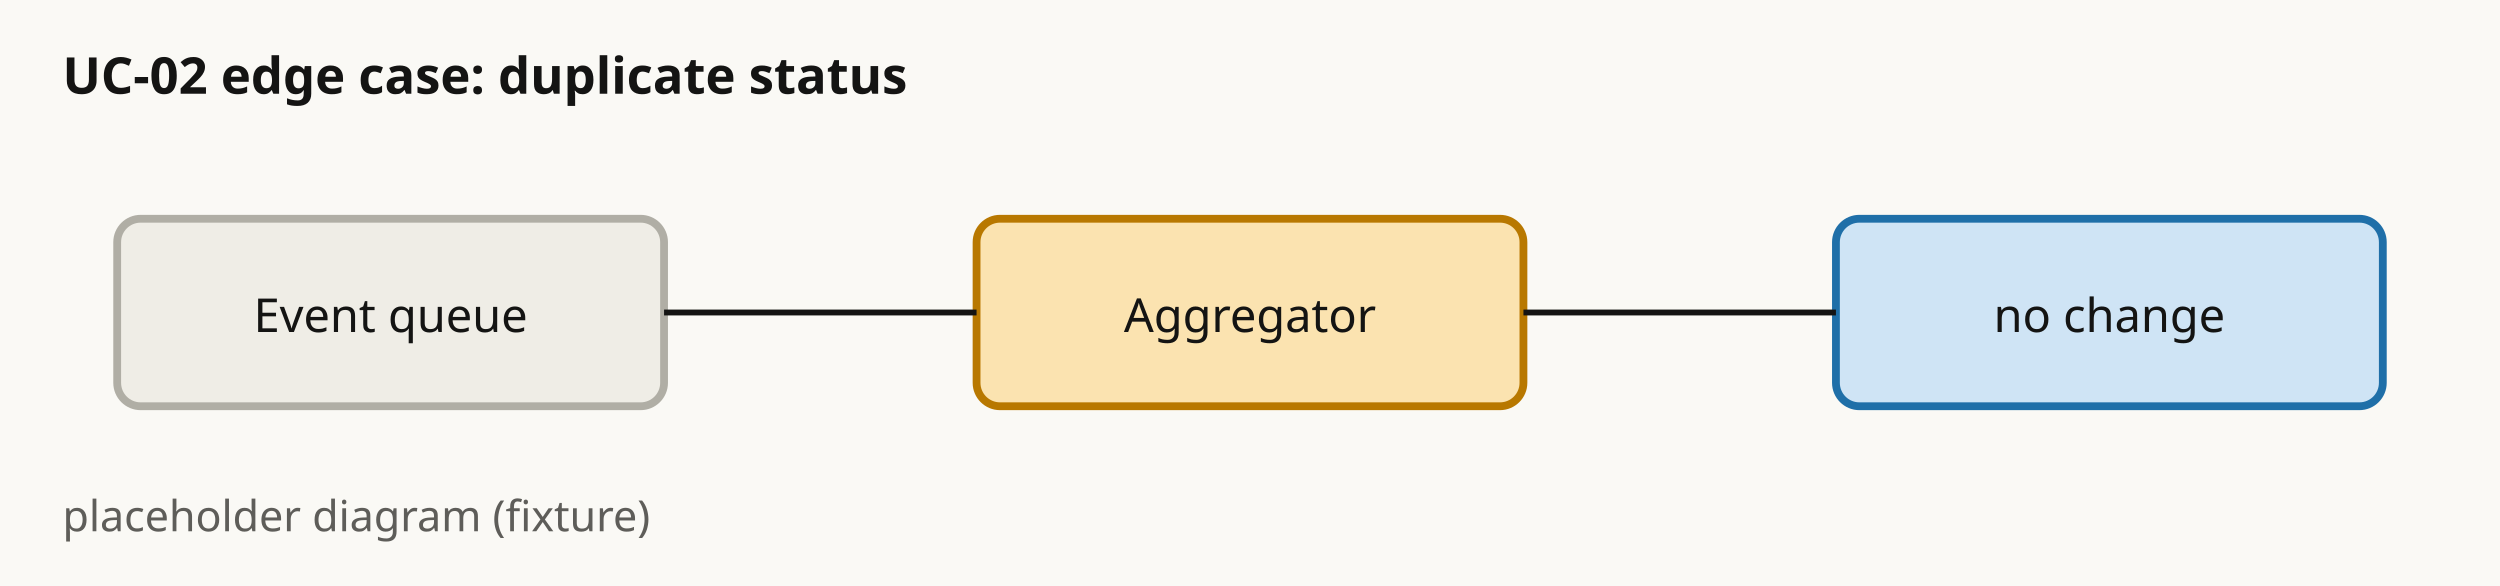
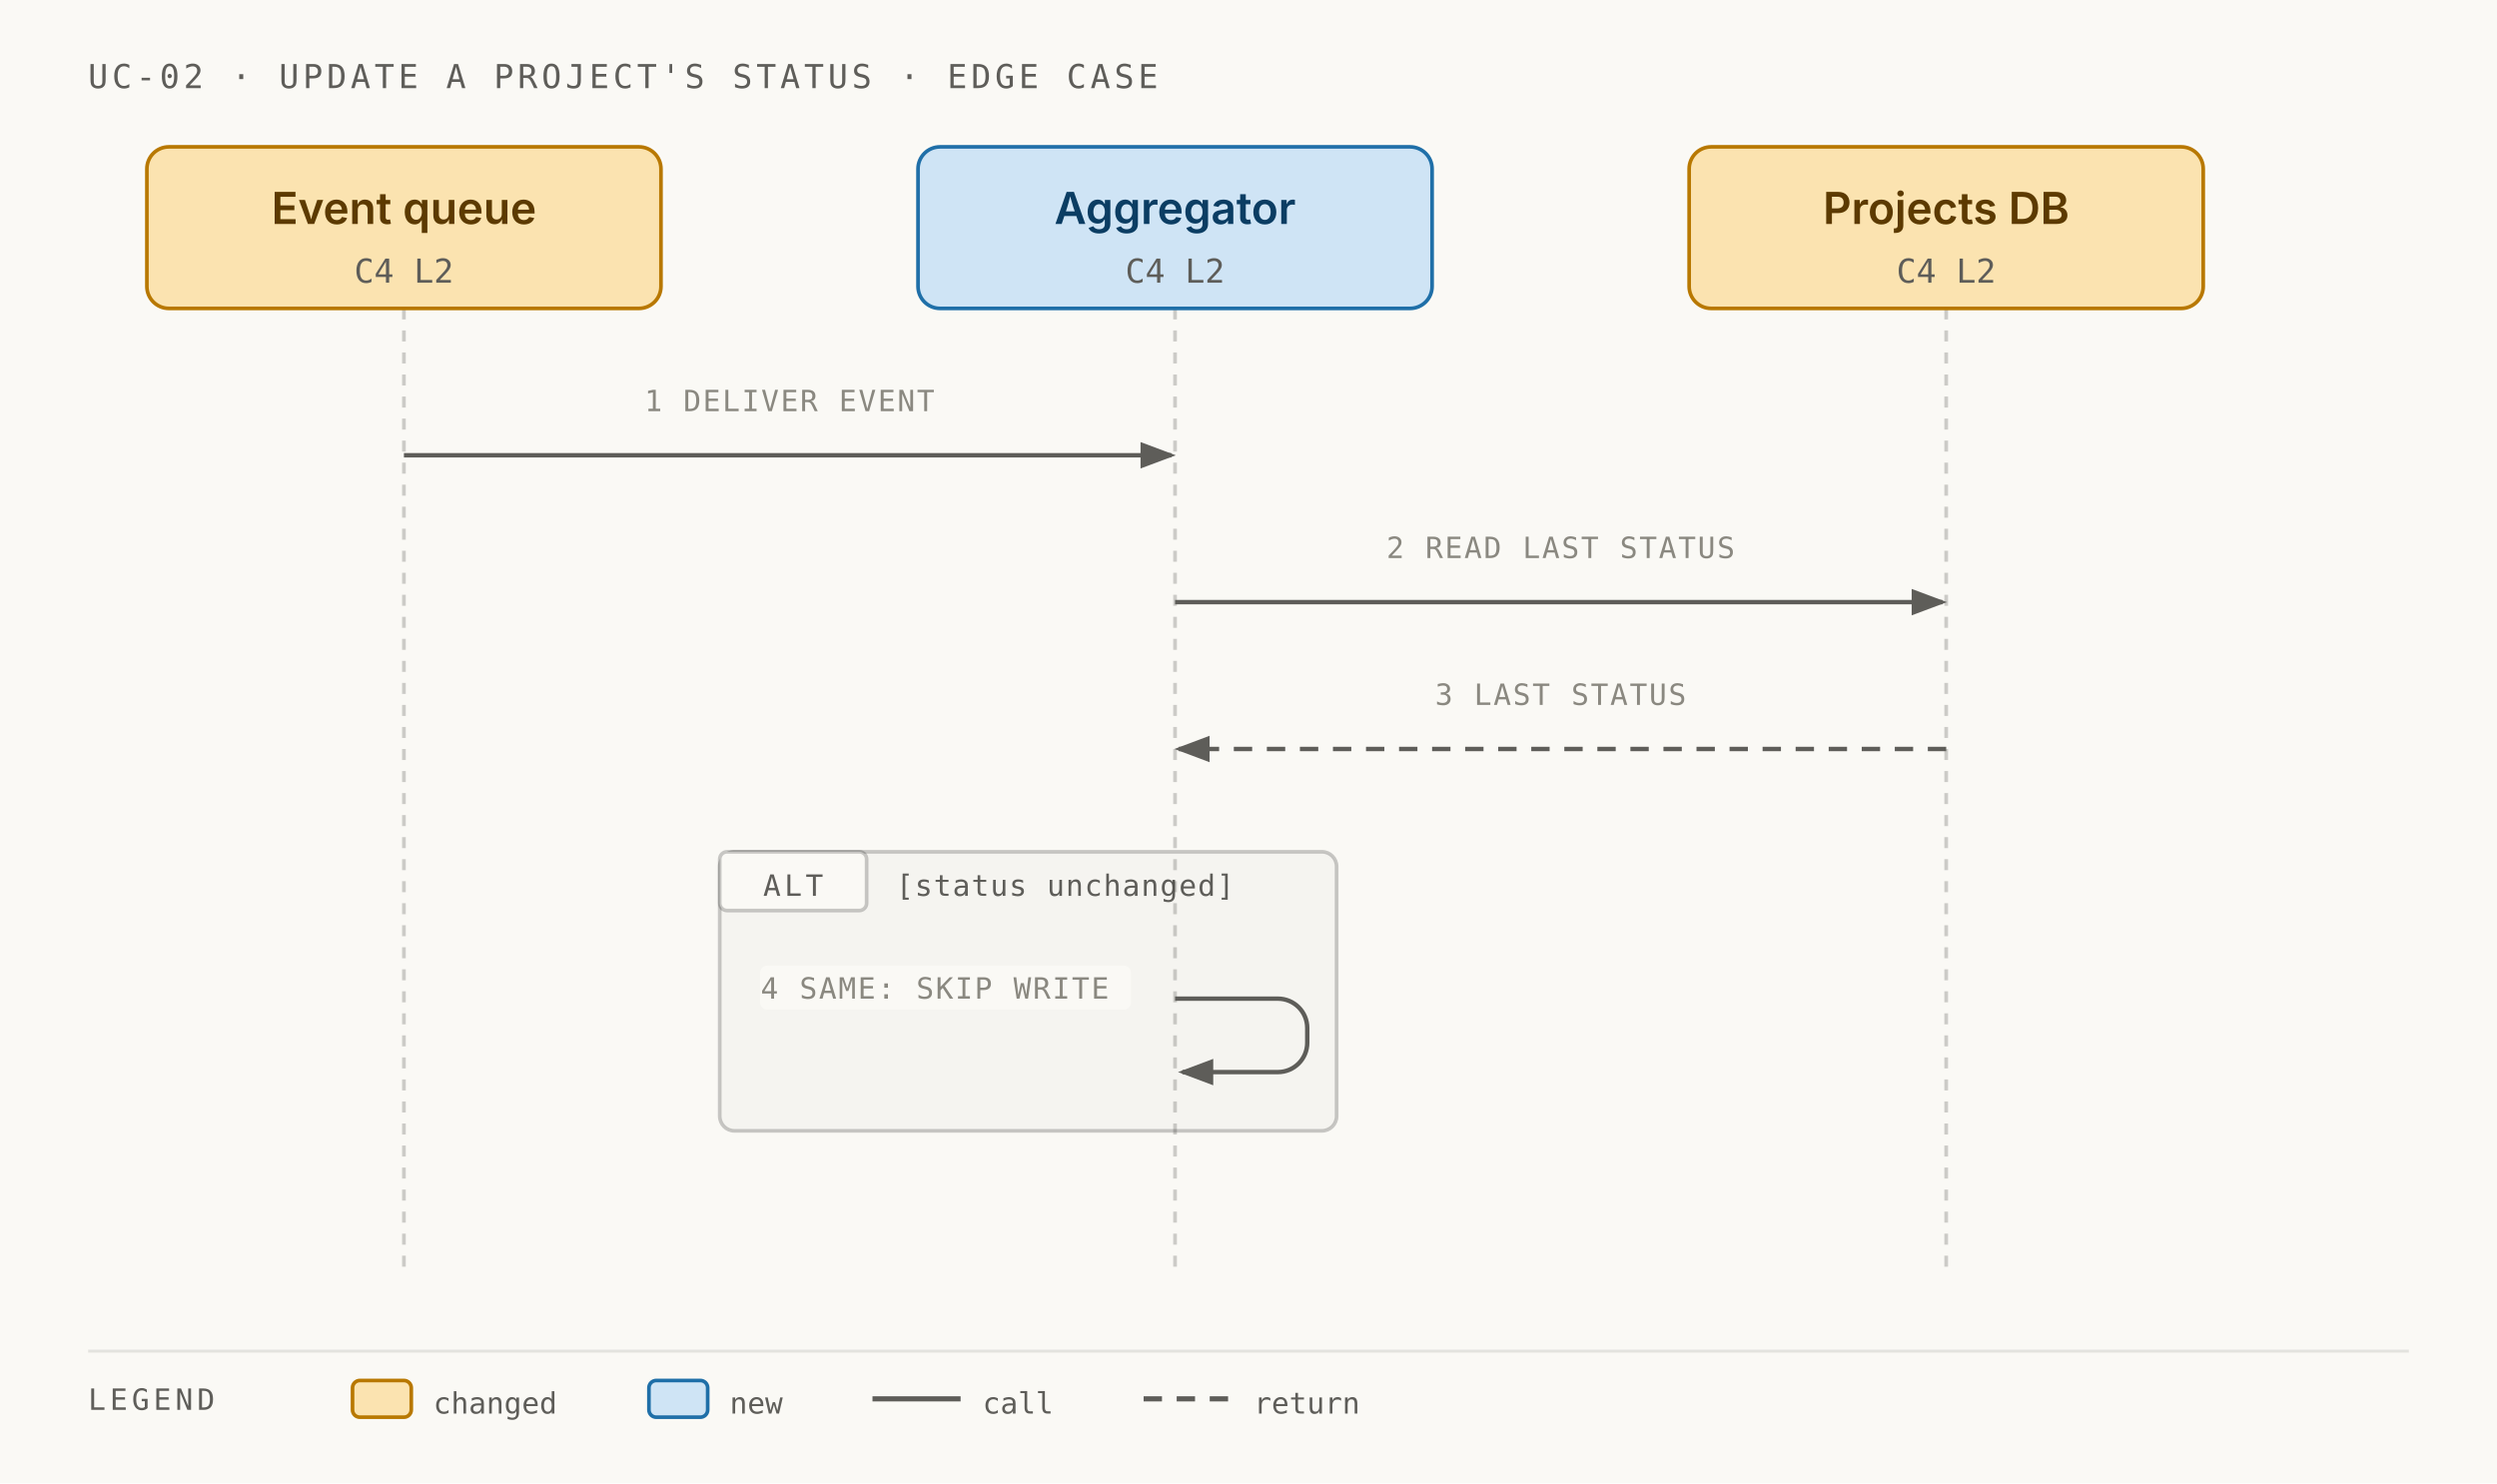
- <svg xmlns="http://www.w3.org/2000/svg" viewBox="0 0 640 150" width="640" height="150" role="img" aria-label="UC-02 edge case: duplicate status">
-   <rect width="640" height="150" fill="#FAF9F5" />
-   <text x="16" y="24" font-family="sans-serif" font-size="13" font-weight="600" fill="#141413">UC-02 edge case: duplicate status</text>
-   <g font-family="sans-serif" font-size="12" text-anchor="middle" fill="#141413">
-     <rect x="30" y="56" width="140" height="48" rx="6" fill="#EFEDE6" stroke="#B0AEA5" stroke-width="2" />
-     <text x="100" y="85">Event queue</text>
-     <rect x="250" y="56" width="140" height="48" rx="6" fill="#FBE3B0" stroke="#B87800" stroke-width="2" />
-     <text x="320" y="85">Aggregator</text>
-     <rect x="470" y="56" width="140" height="48" rx="6" fill="#CFE4F5" stroke="#1F6FA8" stroke-width="2" />
-     <text x="540" y="85">no change</text>
-     <path d="M170 80 H250 M390 80 H470" stroke="#141413" stroke-width="1.5" fill="none" />
-   </g>
-   <text x="16" y="136" font-family="sans-serif" font-size="11" fill="#5E5D59">placeholder diagram (fixture)</text>
+ <svg xmlns="http://www.w3.org/2000/svg" viewBox="0 0 680 404" width="680" height="404" role="img" aria-labelledby="uc-02-edge-title uc-02-edge-desc">
+   <defs>
+     <marker id="uc-02-edge-arrow" markerWidth="8" markerHeight="6" refX="7" refY="3" orient="auto">
+       <polygon points="0 0, 8 3, 0 6" fill="#5E5D59" />
+     </marker>
+     <marker id="uc-02-edge-arrow-accent" markerWidth="8" markerHeight="6" refX="7" refY="3" orient="auto">
+       <polygon points="0 0, 8 3, 0 6" fill="#D97757" />
+     </marker>
+     <marker id="uc-02-edge-arrow-link" markerWidth="8" markerHeight="6" refX="7" refY="3" orient="auto">
+       <polygon points="0 0, 8 3, 0 6" fill="#1F6FA8" />
+     </marker>
+   </defs>
+   <rect width="100%" height="100%" fill="#FAF9F5" />
+   <text x="24" y="24" fill="#5E5D59" font-size="9" font-family="ui-monospace, 'Cascadia Mono', Consolas, monospace" text-anchor="start" letter-spacing="0.12em">UC-02 · UPDATE A PROJECT'S STATUS · EDGE CASE</text>
+   <rect x="196" y="232" width="168" height="76" rx="4" fill="rgba(20,20,19,0.02)" stroke="rgba(20,20,19,0.22)" stroke-width="1" />
+   <rect x="196" y="232" width="40" height="16" rx="2" fill="#FAF9F5" stroke="rgba(20,20,19,0.22)" stroke-width="1" />
+   <text x="216" y="244" fill="#5E5D59" font-size="8" font-family="ui-monospace, 'Cascadia Mono', Consolas, monospace" text-anchor="middle" letter-spacing="0.12em">ALT</text>
+   <text x="244" y="244" fill="#5E5D59" font-size="8" font-family="ui-monospace, 'Cascadia Mono', Consolas, monospace" text-anchor="start" letter-spacing="0.04em">[status unchanged]</text>
+   <line x1="110" y1="84" x2="110" y2="348" stroke="rgba(20,20,19,0.20)" stroke-width="1" stroke-dasharray="3,3" />
+   <line x1="320" y1="84" x2="320" y2="348" stroke="rgba(20,20,19,0.20)" stroke-width="1" stroke-dasharray="3,3" />
+   <line x1="530" y1="84" x2="530" y2="348" stroke="rgba(20,20,19,0.20)" stroke-width="1" stroke-dasharray="3,3" />
+   <line x1="110" y1="124" x2="319" y2="124" stroke="#5E5D59" stroke-width="1.2" marker-end="url(#uc-02-edge-arrow)" />
+   <rect x="172" y="103" width="86" height="12" rx="2" fill="#FAF9F5" />
+   <text x="215.0" y="112" fill="#8A8880" font-size="8" font-family="ui-monospace, 'Cascadia Mono', Consolas, monospace" text-anchor="middle" letter-spacing="0.06em">1 DELIVER EVENT</text>
+   <line x1="320" y1="164" x2="529" y2="164" stroke="#5E5D59" stroke-width="1.2" marker-end="url(#uc-02-edge-arrow)" />
+   <rect x="374" y="143" width="101" height="12" rx="2" fill="#FAF9F5" />
+   <text x="425.0" y="152" fill="#8A8880" font-size="8" font-family="ui-monospace, 'Cascadia Mono', Consolas, monospace" text-anchor="middle" letter-spacing="0.06em">2 READ LAST STATUS</text>
+   <line x1="530" y1="204" x2="321" y2="204" stroke="#5E5D59" stroke-width="1.2" stroke-dasharray="5,4" marker-end="url(#uc-02-edge-arrow)" />
+   <rect x="387" y="183" width="76" height="12" rx="2" fill="#FAF9F5" />
+   <text x="425.0" y="192" fill="#8A8880" font-size="8" font-family="ui-monospace, 'Cascadia Mono', Consolas, monospace" text-anchor="middle" letter-spacing="0.06em">3 LAST STATUS</text>
+   <path d="M320 272 H348 a8 8 0 0 1 8 8 V284 a8 8 0 0 1 -8 8 H322" fill="none" stroke="#5E5D59" stroke-width="1.2" marker-end="url(#uc-02-edge-arrow)" />
+   <rect x="207" y="263" width="101" height="12" rx="2" fill="#FAF9F5" />
+   <text x="302" y="272" fill="#8A8880" font-size="8" font-family="ui-monospace, 'Cascadia Mono', Consolas, monospace" text-anchor="end" letter-spacing="0.06em">4 SAME: SKIP WRITE</text>
+   <rect x="40" y="40" width="140" height="44" rx="6" fill="#FAF9F5" />
+   <rect x="40" y="40" width="140" height="44" rx="6" fill="#FBE3B0" stroke="#B87800" stroke-width="1" />
+   <text x="110.0" y="61.0" fill="#5C3A00" font-size="12" font-weight="600" font-family="Inter, 'IBM Plex Sans Thai', system-ui, -apple-system, 'Segoe UI', sans-serif" text-anchor="middle">Event queue</text>
+   <text x="110.0" y="77.0" fill="#5E5D59" font-size="9" font-family="ui-monospace, 'Cascadia Mono', Consolas, monospace" text-anchor="middle">C4 L2</text>
+   <rect x="250" y="40" width="140" height="44" rx="6" fill="#FAF9F5" />
+   <rect x="250" y="40" width="140" height="44" rx="6" fill="#CFE4F5" stroke="#1F6FA8" stroke-width="1" />
+   <text x="320.0" y="61.0" fill="#0B3D63" font-size="12" font-weight="600" font-family="Inter, 'IBM Plex Sans Thai', system-ui, -apple-system, 'Segoe UI', sans-serif" text-anchor="middle">Aggregator</text>
+   <text x="320.0" y="77.0" fill="#5E5D59" font-size="9" font-family="ui-monospace, 'Cascadia Mono', Consolas, monospace" text-anchor="middle">C4 L2</text>
+   <rect x="460" y="40" width="140" height="44" rx="6" fill="#FAF9F5" />
+   <rect x="460" y="40" width="140" height="44" rx="6" fill="#FBE3B0" stroke="#B87800" stroke-width="1" />
+   <text x="530.0" y="61.0" fill="#5C3A00" font-size="12" font-weight="600" font-family="Inter, 'IBM Plex Sans Thai', system-ui, -apple-system, 'Segoe UI', sans-serif" text-anchor="middle">Projects DB</text>
+   <text x="530.0" y="77.0" fill="#5E5D59" font-size="9" font-family="ui-monospace, 'Cascadia Mono', Consolas, monospace" text-anchor="middle">C4 L2</text>
+   <line x1="24" y1="368" x2="656" y2="368" stroke="rgba(20,20,19,0.10)" stroke-width="0.8" />
+   <text x="24" y="384" fill="#5E5D59" font-size="8" font-family="ui-monospace, 'Cascadia Mono', Consolas, monospace" text-anchor="start" letter-spacing="0.14em">LEGEND</text>
+   <rect x="96" y="376" width="16" height="10" rx="2" fill="#FBE3B0" stroke="#B87800" />
+   <text x="118" y="385" fill="#5E5D59" font-size="8" font-family="ui-monospace, 'Cascadia Mono', Consolas, monospace" text-anchor="start">changed</text>
+   <rect x="176.72" y="376" width="16" height="10" rx="2" fill="#CFE4F5" stroke="#1F6FA8" />
+   <text x="198.72" y="385" fill="#5E5D59" font-size="8" font-family="ui-monospace, 'Cascadia Mono', Consolas, monospace" text-anchor="start">new</text>
+   <line x1="237.6" y1="381" x2="261.6" y2="381" stroke="#5E5D59" stroke-width="1.4" />
+   <text x="267.6" y="385" fill="#5E5D59" font-size="8" font-family="ui-monospace, 'Cascadia Mono', Consolas, monospace" text-anchor="start">call</text>
+   <line x1="311.44" y1="381" x2="335.44" y2="381" stroke="#5E5D59" stroke-width="1.4" stroke-dasharray="5,4" />
+   <text x="341.44" y="385" fill="#5E5D59" font-size="8" font-family="ui-monospace, 'Cascadia Mono', Consolas, monospace" text-anchor="start">return</text>
</svg>
